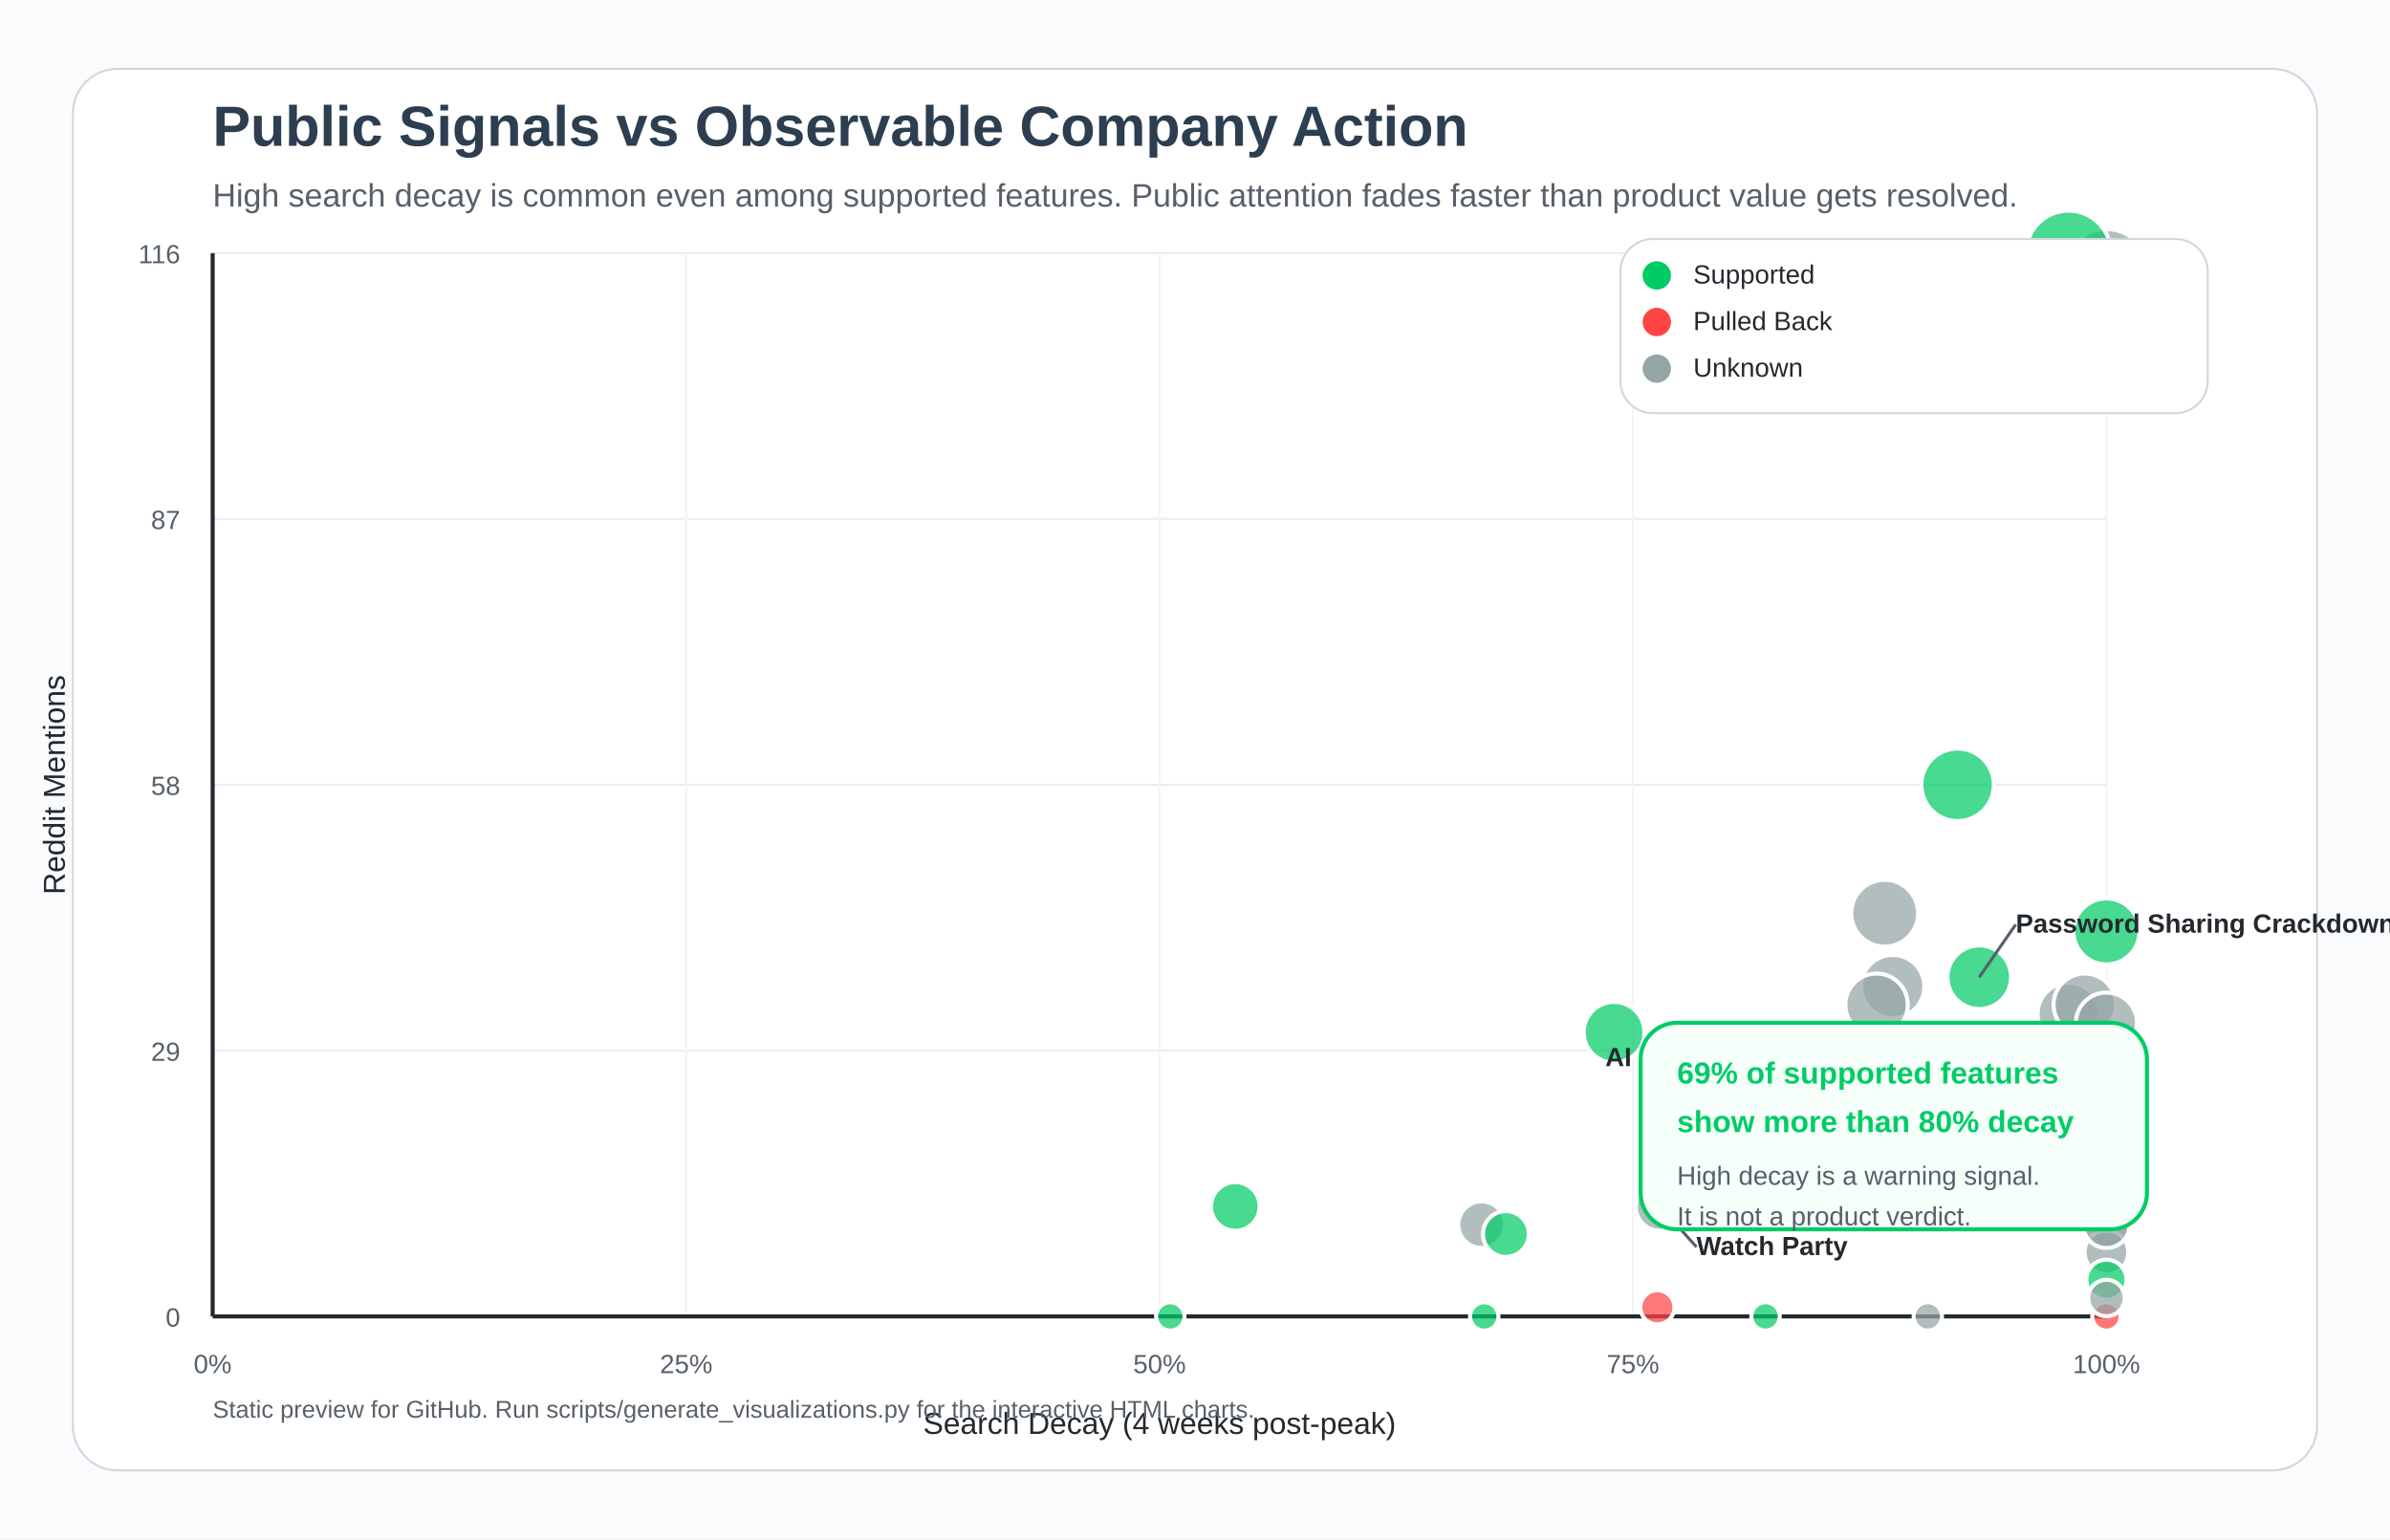
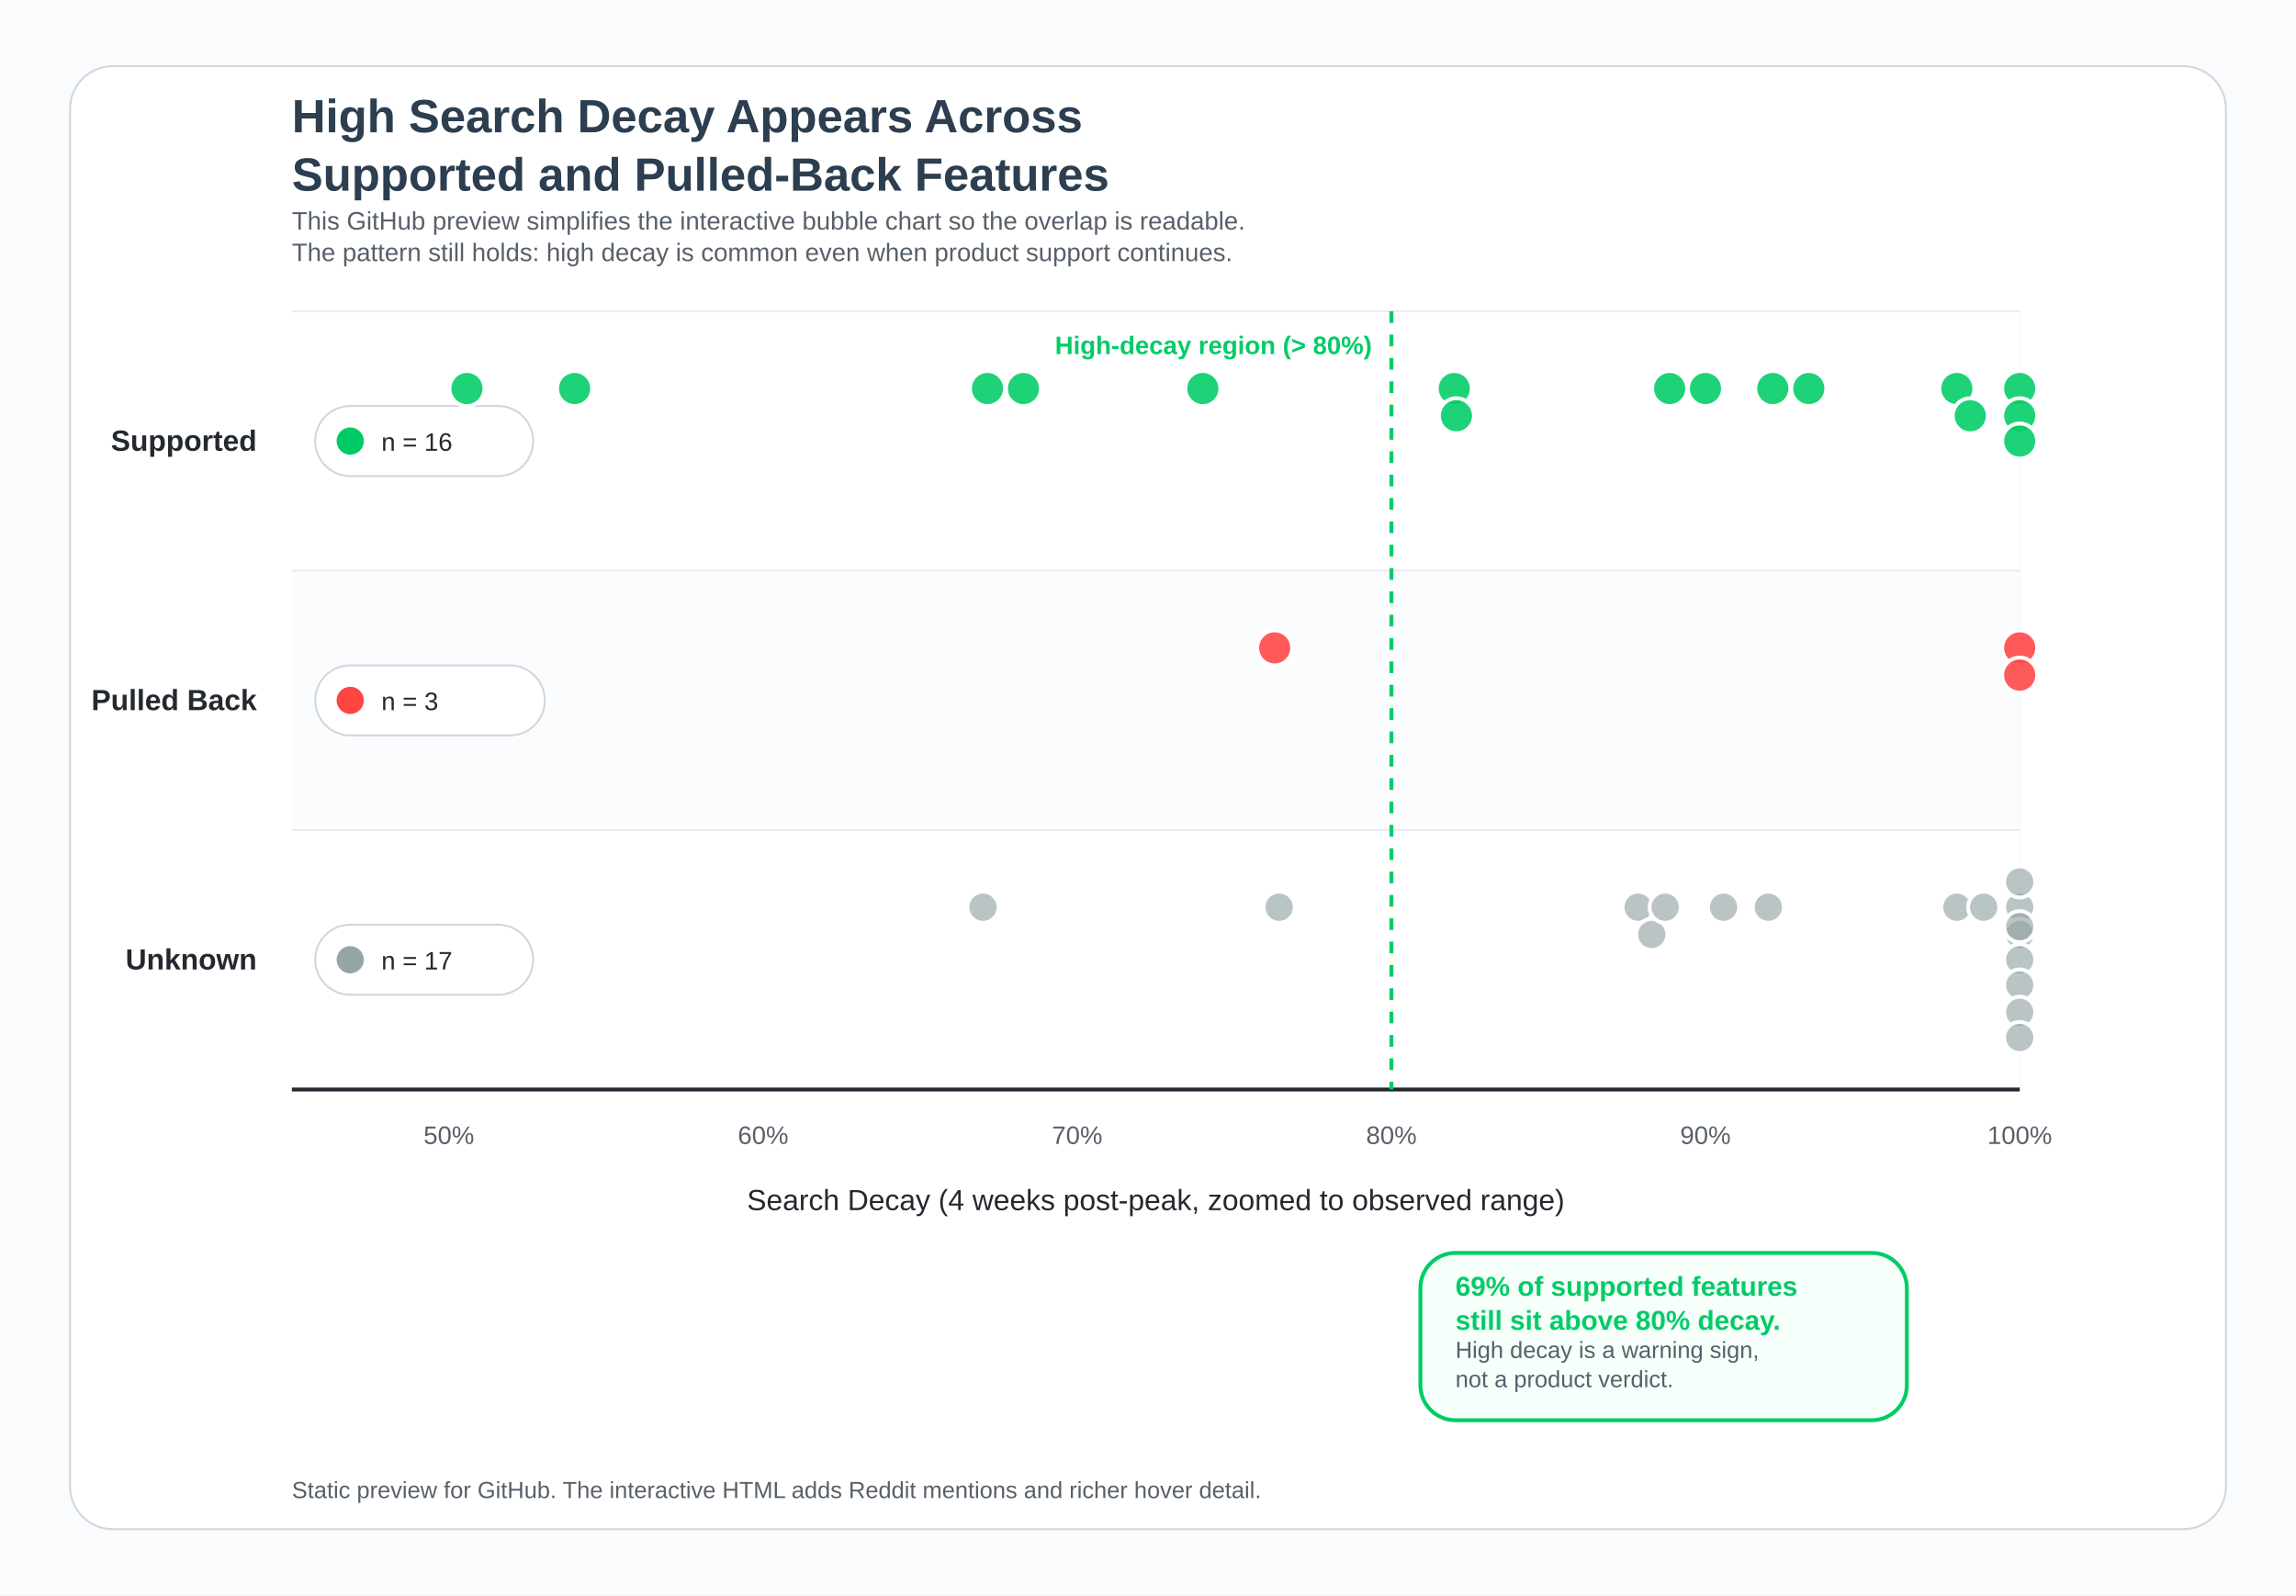
- <svg xmlns="http://www.w3.org/2000/svg" width="1180" height="760" viewBox="0 0 1180 760">
-   <rect width="1180" height="760" fill="#FAFBFC" />
-   <rect x="36" y="34" width="1108" height="692" rx="22" fill="white" stroke="#D0D7DE" />
-   <text x="105" y="72" font-family="Arial, Helvetica, sans-serif" font-size="28" font-weight="700" fill="#2C3E50">Public Signals vs Observable Company Action</text>
-   <text x="105" y="102" font-family="Arial, Helvetica, sans-serif" font-size="16" fill="#57606A">High search decay is common even among supported features. Public attention fades faster than product value gets resolved.</text>
-   <line x1="105" y1="650.0" x2="1040" y2="650.0" stroke="#EAECEF" stroke-width="1" />
-   <text x="89" y="655.0" text-anchor="end" font-family="Arial, Helvetica, sans-serif" font-size="13" fill="#57606A">0</text>
-   <line x1="105" y1="518.8" x2="1040" y2="518.8" stroke="#EAECEF" stroke-width="1" />
-   <text x="89" y="523.8" text-anchor="end" font-family="Arial, Helvetica, sans-serif" font-size="13" fill="#57606A">29</text>
-   <line x1="105" y1="387.5" x2="1040" y2="387.5" stroke="#EAECEF" stroke-width="1" />
-   <text x="89" y="392.5" text-anchor="end" font-family="Arial, Helvetica, sans-serif" font-size="13" fill="#57606A">58</text>
-   <line x1="105" y1="256.2" x2="1040" y2="256.2" stroke="#EAECEF" stroke-width="1" />
-   <text x="89" y="261.2" text-anchor="end" font-family="Arial, Helvetica, sans-serif" font-size="13" fill="#57606A">87</text>
-   <line x1="105" y1="125.0" x2="1040" y2="125.0" stroke="#EAECEF" stroke-width="1" />
-   <text x="89" y="130.0" text-anchor="end" font-family="Arial, Helvetica, sans-serif" font-size="13" fill="#57606A">116</text>
-   <line x1="105.0" y1="125" x2="105.0" y2="650" stroke="#F3F4F6" stroke-width="1" />
-   <text x="105.0" y="678" text-anchor="middle" font-family="Arial, Helvetica, sans-serif" font-size="13" fill="#57606A">0%</text>
-   <line x1="338.8" y1="125" x2="338.8" y2="650" stroke="#F3F4F6" stroke-width="1" />
-   <text x="338.8" y="678" text-anchor="middle" font-family="Arial, Helvetica, sans-serif" font-size="13" fill="#57606A">25%</text>
-   <line x1="572.5" y1="125" x2="572.5" y2="650" stroke="#F3F4F6" stroke-width="1" />
-   <text x="572.5" y="678" text-anchor="middle" font-family="Arial, Helvetica, sans-serif" font-size="13" fill="#57606A">50%</text>
-   <line x1="806.2" y1="125" x2="806.2" y2="650" stroke="#F3F4F6" stroke-width="1" />
-   <text x="806.2" y="678" text-anchor="middle" font-family="Arial, Helvetica, sans-serif" font-size="13" fill="#57606A">75%</text>
-   <line x1="1040.0" y1="125" x2="1040.0" y2="650" stroke="#F3F4F6" stroke-width="1" />
-   <text x="1040.0" y="678" text-anchor="middle" font-family="Arial, Helvetica, sans-serif" font-size="13" fill="#57606A">100%</text>
-   <line x1="105" y1="650" x2="1040" y2="650" stroke="#24292F" stroke-width="2" />
-   <line x1="105" y1="125" x2="105" y2="650" stroke="#24292F" stroke-width="2" />
-   <text x="572.5" y="708" text-anchor="middle" font-family="Arial, Helvetica, sans-serif" font-size="15" fill="#24292F">Search Decay (4 weeks post-peak)</text>
-   <text x="32" y="387.5" text-anchor="middle" transform="rotate(-90 32 387.5)" font-family="Arial, Helvetica, sans-serif" font-size="15" fill="#24292F">Reddit Mentions</text>
-   <circle cx="935.8" cy="550.4" r="13.7" fill="#00CC66" fill-opacity="0.72" stroke="white" stroke-width="2" />
-   <circle cx="965.2" cy="564.0" r="13.3" fill="#95A5A6" fill-opacity="0.72" stroke="white" stroke-width="2" />
-   <circle cx="1040.0" cy="134.1" r="21.0" fill="#95A5A6" fill-opacity="0.72" stroke="white" stroke-width="2" />
-   <circle cx="796.9" cy="509.7" r="15.0" fill="#00CC66" fill-opacity="0.72" stroke="white" stroke-width="2" />
-   <circle cx="1021.3" cy="500.6" r="15.3" fill="#95A5A6" fill-opacity="0.72" stroke="white" stroke-width="2" />
-   <circle cx="977.2" cy="482.5" r="15.7" fill="#00CC66" fill-opacity="0.72" stroke="white" stroke-width="2" />
-   <circle cx="1040.0" cy="604.7" r="11.5" fill="#95A5A6" fill-opacity="0.72" stroke="white" stroke-width="2" />
-   <circle cx="609.9" cy="595.7" r="12.0" fill="#00CC66" fill-opacity="0.72" stroke="white" stroke-width="2" />
-   <circle cx="872.4" cy="595.7" r="12.0" fill="#00CC66" fill-opacity="0.72" stroke="white" stroke-width="2" />
-   <circle cx="818.3" cy="645.5" r="8.4" fill="#FF4444" fill-opacity="0.72" stroke="white" stroke-width="2" />
-   <circle cx="731.5" cy="604.7" r="11.5" fill="#95A5A6" fill-opacity="0.72" stroke="white" stroke-width="2" />
-   <circle cx="1040.0" cy="595.7" r="12.0" fill="#95A5A6" fill-opacity="0.72" stroke="white" stroke-width="2" />
-   <circle cx="577.8" cy="650.0" r="7.0" fill="#00CC66" fill-opacity="0.72" stroke="white" stroke-width="2" />
-   <circle cx="732.8" cy="650.0" r="7.0" fill="#00CC66" fill-opacity="0.72" stroke="white" stroke-width="2" />
-   <circle cx="1040.0" cy="618.3" r="10.8" fill="#95A5A6" fill-opacity="0.72" stroke="white" stroke-width="2" />
-   <circle cx="1040.0" cy="650.0" r="7.0" fill="#FF4444" fill-opacity="0.72" stroke="white" stroke-width="2" />
-   <circle cx="871.7" cy="650.0" r="7.0" fill="#00CC66" fill-opacity="0.72" stroke="white" stroke-width="2" />
-   <circle cx="1040.0" cy="631.9" r="9.9" fill="#00CC66" fill-opacity="0.72" stroke="white" stroke-width="2" />
-   <circle cx="1029.3" cy="496.1" r="15.4" fill="#95A5A6" fill-opacity="0.72" stroke="white" stroke-width="2" />
-   <circle cx="1040.0" cy="595.7" r="12.0" fill="#FF4444" fill-opacity="0.72" stroke="white" stroke-width="2" />
-   <circle cx="1040.0" cy="545.9" r="13.9" fill="#95A5A6" fill-opacity="0.72" stroke="white" stroke-width="2" />
-   <circle cx="1040.0" cy="604.7" r="11.5" fill="#95A5A6" fill-opacity="0.72" stroke="white" stroke-width="2" />
-   <circle cx="1025.3" cy="161.2" r="21.0" fill="#00CC66" fill-opacity="0.72" stroke="white" stroke-width="2" />
-   <circle cx="966.5" cy="387.5" r="17.9" fill="#00CC66" fill-opacity="0.72" stroke="white" stroke-width="2" />
-   <circle cx="934.5" cy="487.1" r="15.6" fill="#95A5A6" fill-opacity="0.72" stroke="white" stroke-width="2" />
-   <circle cx="1040.0" cy="505.2" r="15.1" fill="#95A5A6" fill-opacity="0.72" stroke="white" stroke-width="2" />
-   <circle cx="1040.0" cy="459.9" r="16.3" fill="#00CC66" fill-opacity="0.72" stroke="white" stroke-width="2" />
-   <circle cx="819.6" cy="595.7" r="12.0" fill="#95A5A6" fill-opacity="0.72" stroke="white" stroke-width="2" />
-   <circle cx="946.5" cy="582.1" r="12.6" fill="#00CC66" fill-opacity="0.72" stroke="white" stroke-width="2" />
-   <circle cx="930.5" cy="450.9" r="16.5" fill="#95A5A6" fill-opacity="0.72" stroke="white" stroke-width="2" />
-   <circle cx="743.5" cy="609.3" r="11.3" fill="#00CC66" fill-opacity="0.72" stroke="white" stroke-width="2" />
-   <circle cx="1040.0" cy="640.9" r="9.0" fill="#95A5A6" fill-opacity="0.72" stroke="white" stroke-width="2" />
-   <circle cx="951.8" cy="650.0" r="7.0" fill="#95A5A6" fill-opacity="0.72" stroke="white" stroke-width="2" />
-   <circle cx="926.5" cy="496.1" r="15.4" fill="#95A5A6" fill-opacity="0.72" stroke="white" stroke-width="2" />
-   <circle cx="1021.3" cy="125.0" r="21.0" fill="#00CC66" fill-opacity="0.72" stroke="white" stroke-width="2" />
-   <circle cx="1040.0" cy="532.3" r="14.3" fill="#00CC66" fill-opacity="0.72" stroke="white" stroke-width="2" />
-   <line x1="977.2" y1="482.5" x2="995.2" y2="456.5" stroke="#57606A" stroke-width="1.5" />
-   <text x="995.2" y="460.5" text-anchor="start" font-family="Arial, Helvetica, sans-serif" font-size="13" font-weight="600" fill="#24292F">Password Sharing Crackdown</text>
-   <line x1="935.8" y1="550.4" x2="825.8" y2="522.4" stroke="#57606A" stroke-width="1.5" />
-   <text x="825.8" y="526.4" text-anchor="end" font-family="Arial, Helvetica, sans-serif" font-size="13" font-weight="600" fill="#24292F">AI DJ</text>
-   <line x1="1040.0" y1="595.7" x2="914.0" y2="581.7" stroke="#57606A" stroke-width="1.5" />
-   <text x="914.0" y="585.7" text-anchor="end" font-family="Arial, Helvetica, sans-serif" font-size="13" font-weight="600" fill="#24292F">GroupWatch</text>
-   <line x1="819.6" y1="595.7" x2="837.6" y2="615.7" stroke="#57606A" stroke-width="1.5" />
-   <text x="837.6" y="619.7" text-anchor="start" font-family="Arial, Helvetica, sans-serif" font-size="13" font-weight="600" fill="#24292F">Watch Party</text>
-   <rect x="800" y="118" width="290" height="86" rx="16" fill="#FFFFFF" stroke="#D0D7DE" />
-   <circle cx="818" cy="136" r="7" fill="#00CC66" />
-   <text x="836" y="140" font-family="Arial, Helvetica, sans-serif" font-size="13" fill="#24292F">Supported</text>
-   <circle cx="818" cy="159" r="7" fill="#FF4444" />
-   <text x="836" y="163" font-family="Arial, Helvetica, sans-serif" font-size="13" fill="#24292F">Pulled Back</text>
-   <circle cx="818" cy="182" r="7" fill="#95A5A6" />
-   <text x="836" y="186" font-family="Arial, Helvetica, sans-serif" font-size="13" fill="#24292F">Unknown</text>
-   <rect x="810" y="505" width="250" height="102" rx="18" fill="#F6FFFA" stroke="#00CC66" stroke-width="2" />
-   <text x="828" y="535" font-family="Arial, Helvetica, sans-serif" font-size="15" font-weight="700" fill="#00CC66">69% of supported features</text>
-   <text x="828" y="559" font-family="Arial, Helvetica, sans-serif" font-size="15" font-weight="700" fill="#00CC66">show more than 80% decay</text>
-   <text x="828" y="585" font-family="Arial, Helvetica, sans-serif" font-size="13" fill="#57606A">High decay is a warning signal.</text>
-   <text x="828" y="605" font-family="Arial, Helvetica, sans-serif" font-size="13" fill="#57606A">It is not a product verdict.</text>
-   <text x="105" y="700" font-family="Arial, Helvetica, sans-serif" font-size="12" fill="#57606A">Static preview for GitHub. Run scripts/generate_visualizations.py for the interactive HTML charts.</text>
+ <svg xmlns="http://www.w3.org/2000/svg" width="1180" height="820" viewBox="0 0 1180 820">
+   <rect width="1180" height="820" fill="#FAFBFC" />
+   <rect x="36" y="34" width="1108" height="752" rx="22" fill="white" stroke="#D0D7DE" />
+   <text x="150.0" y="68.0" text-anchor="start" font-family="Arial, Helvetica, sans-serif" font-size="24" font-weight="700" fill="#2C3E50">
+     <tspan x="150.0" dy="0.0">High Search Decay Appears Across</tspan>
+     <tspan x="150.0" dy="30.0">Supported and Pulled-Back Features</tspan>
+   </text>
+   <text x="150.0" y="118.0" text-anchor="start" font-family="Arial, Helvetica, sans-serif" font-size="13" font-weight="400" fill="#57606A">
+     <tspan x="150.0" dy="0.0">This GitHub preview simplifies the interactive bubble chart so the overlap is readable.</tspan>
+     <tspan x="150.0" dy="16.2">The pattern still holds: high decay is common even when product support continues.</tspan>
+   </text>
+   <rect x="715.1" y="160" width="322.9" height="400" fill="#F6FFFA" />
+   <line x1="230.7" y1="160" x2="230.7" y2="560" stroke="#F3F4F6" stroke-width="1" />
+   <text x="230.7" y="588" text-anchor="middle" font-family="Arial, Helvetica, sans-serif" font-size="13" fill="#57606A">50%</text>
+   <line x1="392.2" y1="160" x2="392.2" y2="560" stroke="#F3F4F6" stroke-width="1" />
+   <text x="392.2" y="588" text-anchor="middle" font-family="Arial, Helvetica, sans-serif" font-size="13" fill="#57606A">60%</text>
+   <line x1="553.6" y1="160" x2="553.6" y2="560" stroke="#F3F4F6" stroke-width="1" />
+   <text x="553.6" y="588" text-anchor="middle" font-family="Arial, Helvetica, sans-serif" font-size="13" fill="#57606A">70%</text>
+   <line x1="715.1" y1="160" x2="715.1" y2="560" stroke="#F3F4F6" stroke-width="1" />
+   <text x="715.1" y="588" text-anchor="middle" font-family="Arial, Helvetica, sans-serif" font-size="13" fill="#57606A">80%</text>
+   <line x1="876.5" y1="160" x2="876.5" y2="560" stroke="#F3F4F6" stroke-width="1" />
+   <text x="876.5" y="588" text-anchor="middle" font-family="Arial, Helvetica, sans-serif" font-size="13" fill="#57606A">90%</text>
+   <line x1="1038.0" y1="160" x2="1038.0" y2="560" stroke="#F3F4F6" stroke-width="1" />
+   <text x="1038.0" y="588" text-anchor="middle" font-family="Arial, Helvetica, sans-serif" font-size="13" fill="#57606A">100%</text>
+   <rect x="150" y="160.0" width="888" height="133.3" fill="#FFFFFF" />
+   <line x1="150" y1="160.0" x2="1038" y2="160.0" stroke="#EAECEF" stroke-width="1" />
+   <text x="132" y="231.7" text-anchor="end" font-family="Arial, Helvetica, sans-serif" font-size="15" font-weight="700" fill="#24292F">Supported</text>
+   <rect x="162" y="208.7" width="112" height="36" rx="18" fill="#FFFFFF" stroke="#D0D7DE" />
+   <circle cx="180" cy="226.7" r="7" fill="#00CC66" />
+   <text x="196" y="231.7" font-family="Arial, Helvetica, sans-serif" font-size="13" fill="#24292F">n = 16</text>
+   <rect x="150" y="293.3" width="888" height="133.3" fill="#FBFCFD" />
+   <line x1="150" y1="293.3" x2="1038" y2="293.3" stroke="#EAECEF" stroke-width="1" />
+   <text x="132" y="365.0" text-anchor="end" font-family="Arial, Helvetica, sans-serif" font-size="15" font-weight="700" fill="#24292F">Pulled Back</text>
+   <rect x="162" y="342.0" width="118" height="36" rx="18" fill="#FFFFFF" stroke="#D0D7DE" />
+   <circle cx="180" cy="360.0" r="7" fill="#FF4444" />
+   <text x="196" y="365.0" font-family="Arial, Helvetica, sans-serif" font-size="13" fill="#24292F">n = 3</text>
+   <rect x="150" y="426.7" width="888" height="133.3" fill="#FFFFFF" />
+   <line x1="150" y1="426.7" x2="1038" y2="426.7" stroke="#EAECEF" stroke-width="1" />
+   <text x="132" y="498.3" text-anchor="end" font-family="Arial, Helvetica, sans-serif" font-size="15" font-weight="700" fill="#24292F">Unknown</text>
+   <rect x="162" y="475.3" width="112" height="36" rx="18" fill="#FFFFFF" stroke="#D0D7DE" />
+   <circle cx="180" cy="493.3" r="7" fill="#95A5A6" />
+   <text x="196" y="498.3" font-family="Arial, Helvetica, sans-serif" font-size="13" fill="#24292F">n = 17</text>
+   <line x1="150" y1="560" x2="1038" y2="560" stroke="#24292F" stroke-width="2" />
+   <text x="594.0" y="622" text-anchor="middle" font-family="Arial, Helvetica, sans-serif" font-size="15" fill="#24292F">Search Decay (4 weeks post-peak, zoomed to observed range)</text>
+   <line x1="715.1" y1="160" x2="715.1" y2="560" stroke="#00CC66" stroke-width="2" stroke-dasharray="6 6" />
+   <text x="705.1" y="182" text-anchor="end" font-family="Arial, Helvetica, sans-serif" font-size="13" font-weight="700" fill="#00CC66">High-decay region (&gt; 80%)</text>
+   <circle cx="240.0" cy="199.7" r="9.0" fill="#00CC66" fill-opacity="0.88" stroke="white" stroke-width="2" />
+   <circle cx="295.3" cy="199.7" r="9.0" fill="#00CC66" fill-opacity="0.88" stroke="white" stroke-width="2" />
+   <circle cx="507.5" cy="199.7" r="9.0" fill="#00CC66" fill-opacity="0.88" stroke="white" stroke-width="2" />
+   <circle cx="526.0" cy="199.7" r="9.0" fill="#00CC66" fill-opacity="0.88" stroke="white" stroke-width="2" />
+   <circle cx="618.2" cy="199.7" r="9.0" fill="#00CC66" fill-opacity="0.88" stroke="white" stroke-width="2" />
+   <circle cx="747.4" cy="199.7" r="9.0" fill="#00CC66" fill-opacity="0.88" stroke="white" stroke-width="2" />
+   <circle cx="748.5" cy="213.7" r="9.0" fill="#00CC66" fill-opacity="0.88" stroke="white" stroke-width="2" />
+   <circle cx="858.1" cy="199.7" r="9.0" fill="#00CC66" fill-opacity="0.88" stroke="white" stroke-width="2" />
+   <circle cx="876.5" cy="199.7" r="9.0" fill="#00CC66" fill-opacity="0.88" stroke="white" stroke-width="2" />
+   <circle cx="911.1" cy="199.7" r="9.0" fill="#00CC66" fill-opacity="0.88" stroke="white" stroke-width="2" />
+   <circle cx="929.6" cy="199.7" r="9.0" fill="#00CC66" fill-opacity="0.88" stroke="white" stroke-width="2" />
+   <circle cx="1005.7" cy="199.7" r="9.0" fill="#00CC66" fill-opacity="0.88" stroke="white" stroke-width="2" />
+   <circle cx="1012.6" cy="213.7" r="9.0" fill="#00CC66" fill-opacity="0.88" stroke="white" stroke-width="2" />
+   <circle cx="1038.0" cy="199.7" r="9.0" fill="#00CC66" fill-opacity="0.88" stroke="white" stroke-width="2" />
+   <circle cx="1038.0" cy="213.7" r="9.0" fill="#00CC66" fill-opacity="0.88" stroke="white" stroke-width="2" />
+   <circle cx="1038.0" cy="226.7" r="9.0" fill="#00CC66" fill-opacity="0.88" stroke="white" stroke-width="2" />
+   <circle cx="655.1" cy="333.0" r="9.0" fill="#FF4444" fill-opacity="0.88" stroke="white" stroke-width="2" />
+   <circle cx="1038.0" cy="333.0" r="9.0" fill="#FF4444" fill-opacity="0.88" stroke="white" stroke-width="2" />
+   <circle cx="1038.0" cy="347.0" r="9.0" fill="#FF4444" fill-opacity="0.88" stroke="white" stroke-width="2" />
+   <circle cx="505.2" cy="466.3" r="8.0" fill="#95A5A6" fill-opacity="0.65" stroke="white" stroke-width="2" />
+   <circle cx="657.4" cy="466.3" r="8.0" fill="#95A5A6" fill-opacity="0.65" stroke="white" stroke-width="2" />
+   <circle cx="841.9" cy="466.3" r="8.0" fill="#95A5A6" fill-opacity="0.65" stroke="white" stroke-width="2" />
+   <circle cx="848.9" cy="480.3" r="8.0" fill="#95A5A6" fill-opacity="0.65" stroke="white" stroke-width="2" />
+   <circle cx="855.8" cy="466.3" r="8.0" fill="#95A5A6" fill-opacity="0.65" stroke="white" stroke-width="2" />
+   <circle cx="885.8" cy="466.3" r="8.0" fill="#95A5A6" fill-opacity="0.65" stroke="white" stroke-width="2" />
+   <circle cx="908.8" cy="466.3" r="8.0" fill="#95A5A6" fill-opacity="0.65" stroke="white" stroke-width="2" />
+   <circle cx="1005.7" cy="466.3" r="8.0" fill="#95A5A6" fill-opacity="0.65" stroke="white" stroke-width="2" />
+   <circle cx="1019.5" cy="466.3" r="8.0" fill="#95A5A6" fill-opacity="0.65" stroke="white" stroke-width="2" />
+   <circle cx="1038.0" cy="466.3" r="8.0" fill="#95A5A6" fill-opacity="0.65" stroke="white" stroke-width="2" />
+   <circle cx="1038.0" cy="480.3" r="8.0" fill="#95A5A6" fill-opacity="0.65" stroke="white" stroke-width="2" />
+   <circle cx="1038.0" cy="493.3" r="8.0" fill="#95A5A6" fill-opacity="0.65" stroke="white" stroke-width="2" />
+   <circle cx="1038.0" cy="506.3" r="8.0" fill="#95A5A6" fill-opacity="0.65" stroke="white" stroke-width="2" />
+   <circle cx="1038.0" cy="520.3" r="8.0" fill="#95A5A6" fill-opacity="0.65" stroke="white" stroke-width="2" />
+   <circle cx="1038.0" cy="453.3" r="8.0" fill="#95A5A6" fill-opacity="0.65" stroke="white" stroke-width="2" />
+   <circle cx="1038.0" cy="533.3" r="8.0" fill="#95A5A6" fill-opacity="0.65" stroke="white" stroke-width="2" />
+   <circle cx="1038.0" cy="476.3" r="8.0" fill="#95A5A6" fill-opacity="0.65" stroke="white" stroke-width="2" />
+   <rect x="730" y="644" width="250" height="86" rx="18" fill="#F6FFFA" stroke="#00CC66" stroke-width="2" />
+   <text x="748.0" y="666.0" text-anchor="start" font-family="Arial, Helvetica, sans-serif" font-size="14" font-weight="700" fill="#00CC66">
+     <tspan x="748.0" dy="0.0">69% of supported features</tspan>
+     <tspan x="748.0" dy="17.5">still sit above 80% decay.</tspan>
+   </text>
+   <text x="748.0" y="698.0" text-anchor="start" font-family="Arial, Helvetica, sans-serif" font-size="12" font-weight="400" fill="#57606A">
+     <tspan x="748.0" dy="0.0">High decay is a warning sign,</tspan>
+     <tspan x="748.0" dy="15.0">not a product verdict.</tspan>
+   </text>
+   <text x="150" y="770" font-family="Arial, Helvetica, sans-serif" font-size="12" fill="#57606A">Static preview for GitHub. The interactive HTML adds Reddit mentions and richer hover detail.</text>
</svg>
